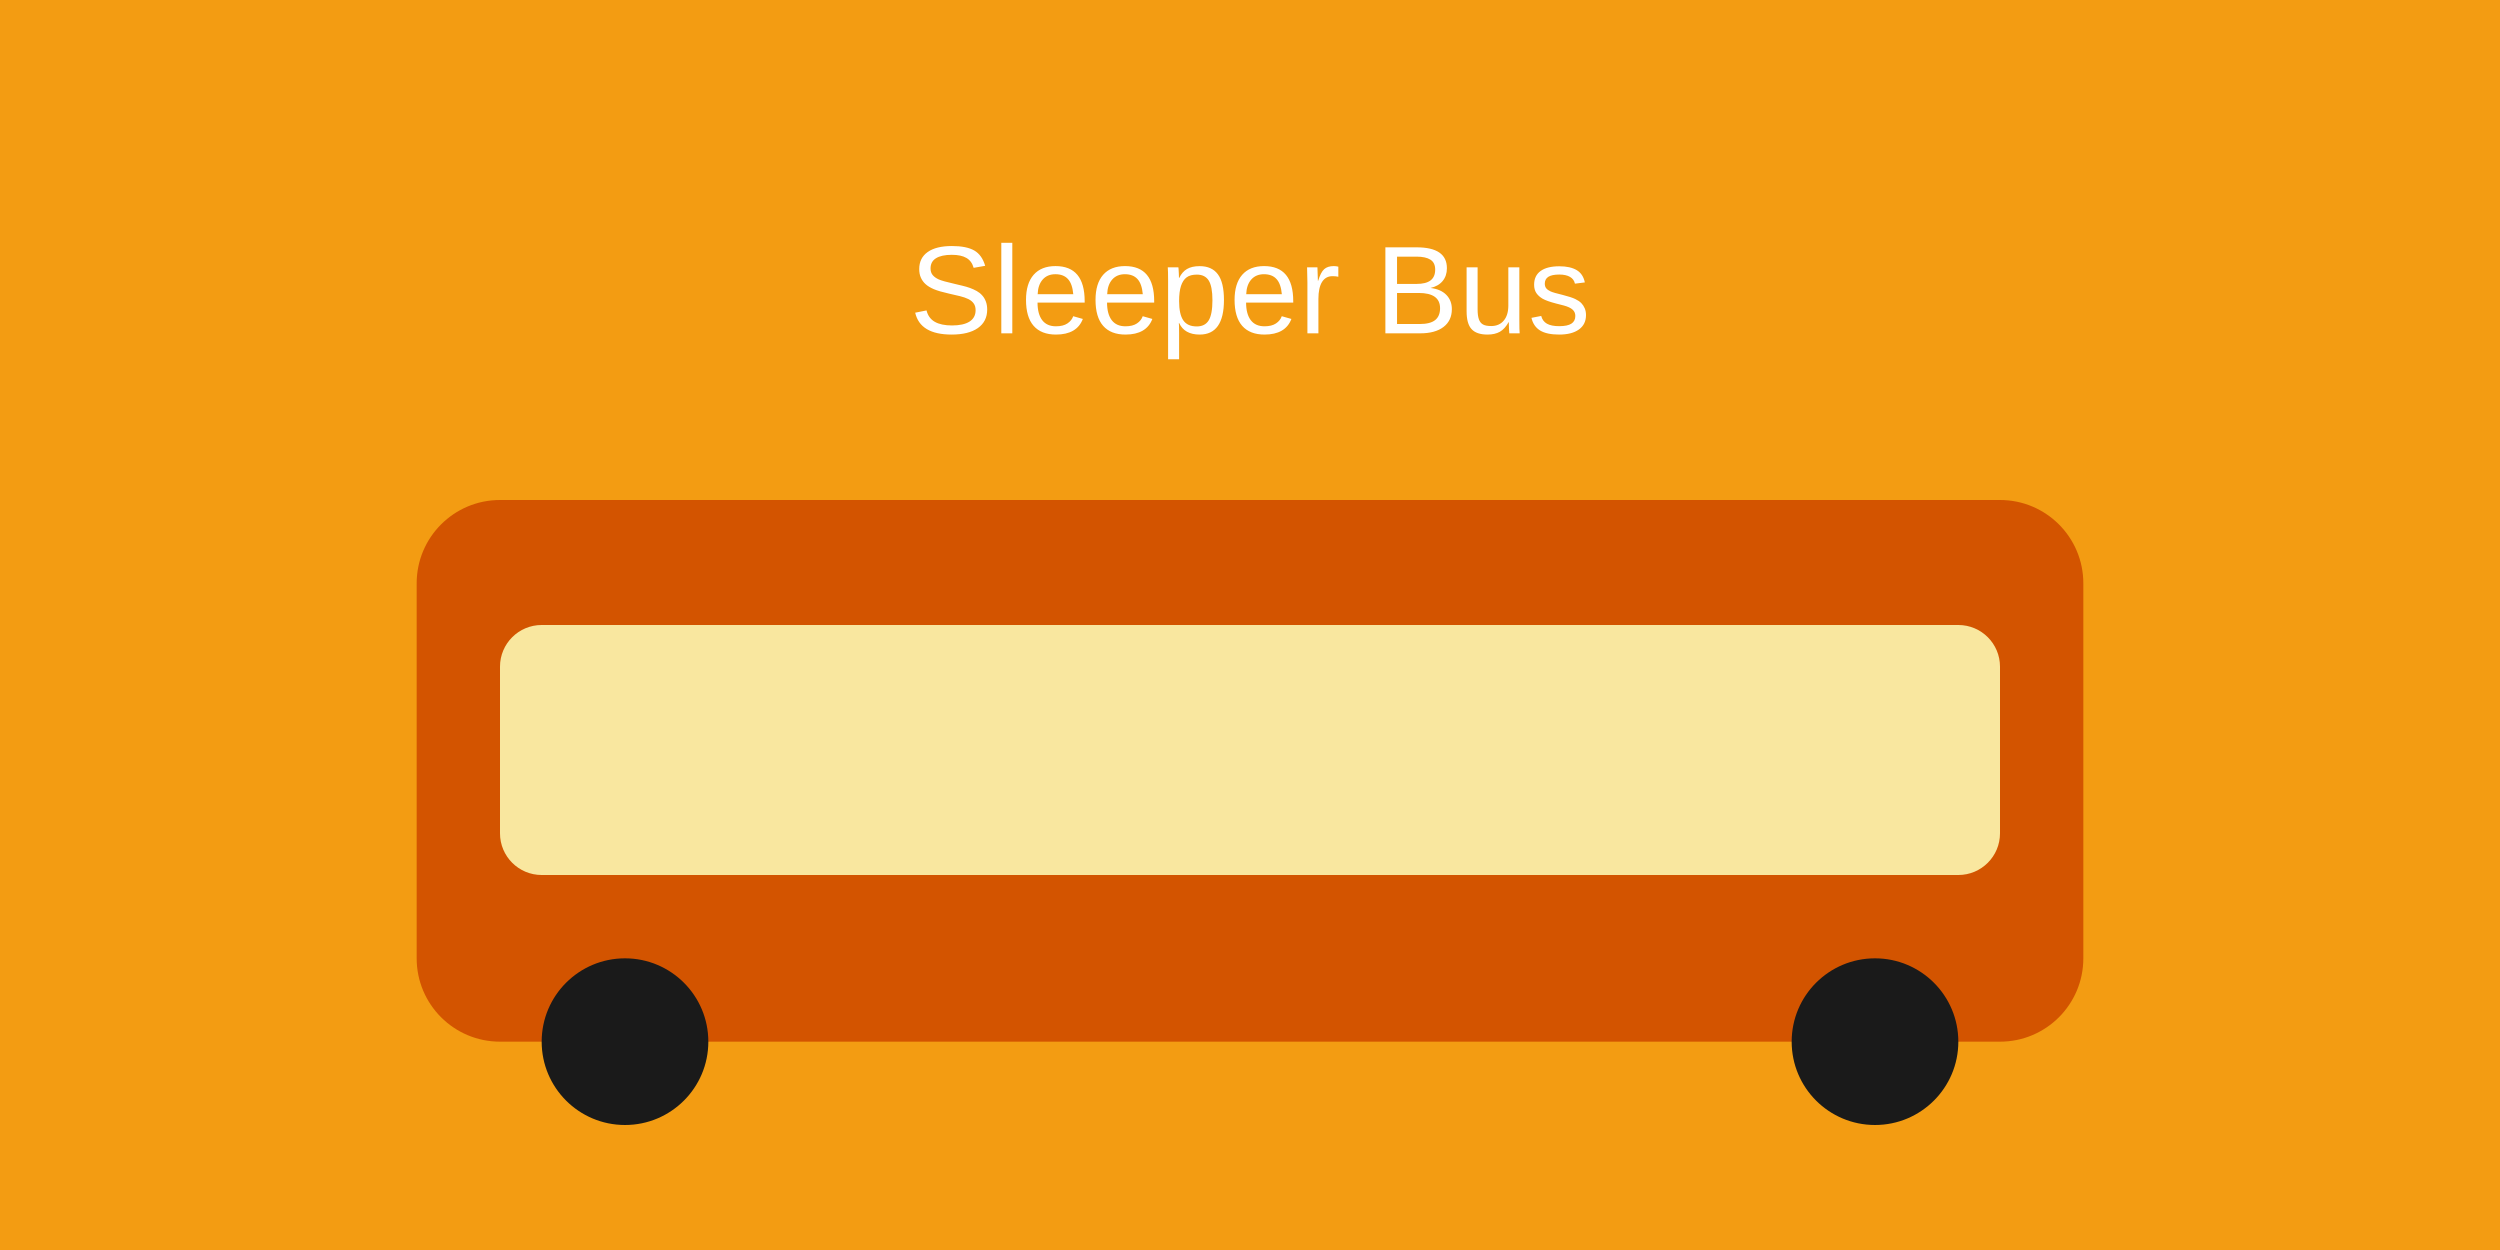
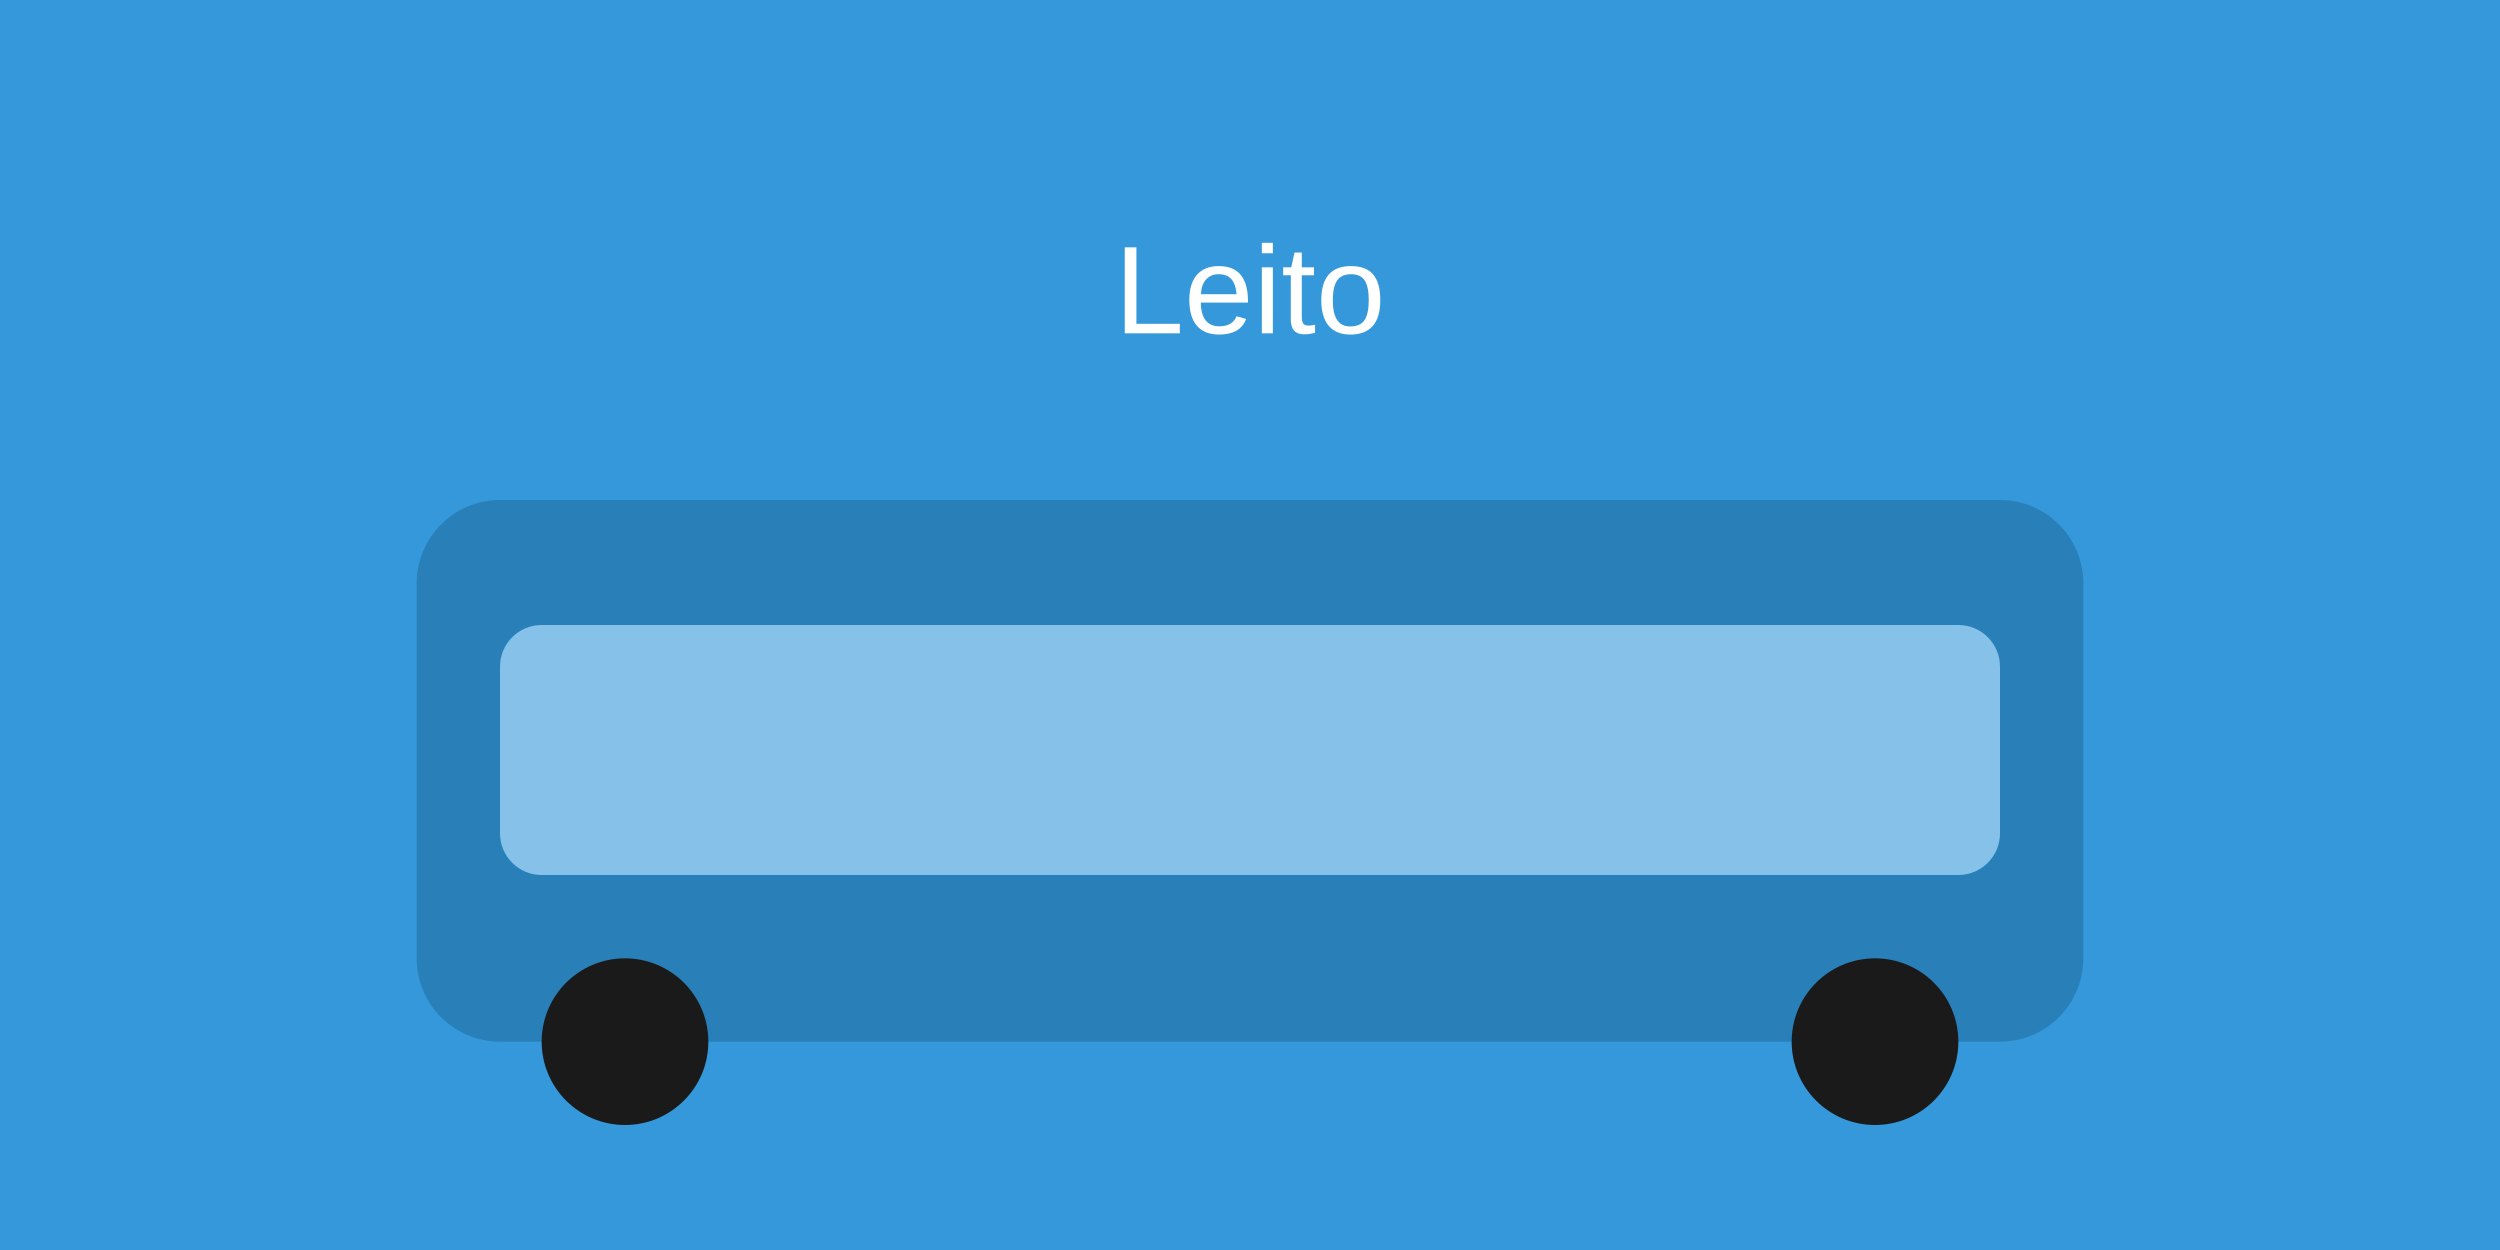
<svg xmlns="http://www.w3.org/2000/svg" width="600" height="300">
-   <rect width="600" height="300" fill="#f39c12" />
-   <text x="300" y="80" font-family="Arial" font-size="30" text-anchor="middle" fill="white">Sleeper Bus</text>
-   <rect x="100" y="120" width="400" height="130" rx="20" fill="#d35400" />
-   <rect x="120" y="150" width="360" height="60" rx="10" fill="#f9e79f" />
+   <rect width="600" height="300" fill="#3498db" />
+   <text x="300" y="80" font-family="Arial" font-size="30" text-anchor="middle" fill="white">Leito</text>
+   <rect x="100" y="120" width="400" height="130" rx="20" fill="#2980b9" />
+   <rect x="120" y="150" width="360" height="60" rx="10" fill="#85c1e9" />
  <circle cx="150" cy="250" r="20" fill="#1a1a1a" />
  <circle cx="450" cy="250" r="20" fill="#1a1a1a" />
</svg>
